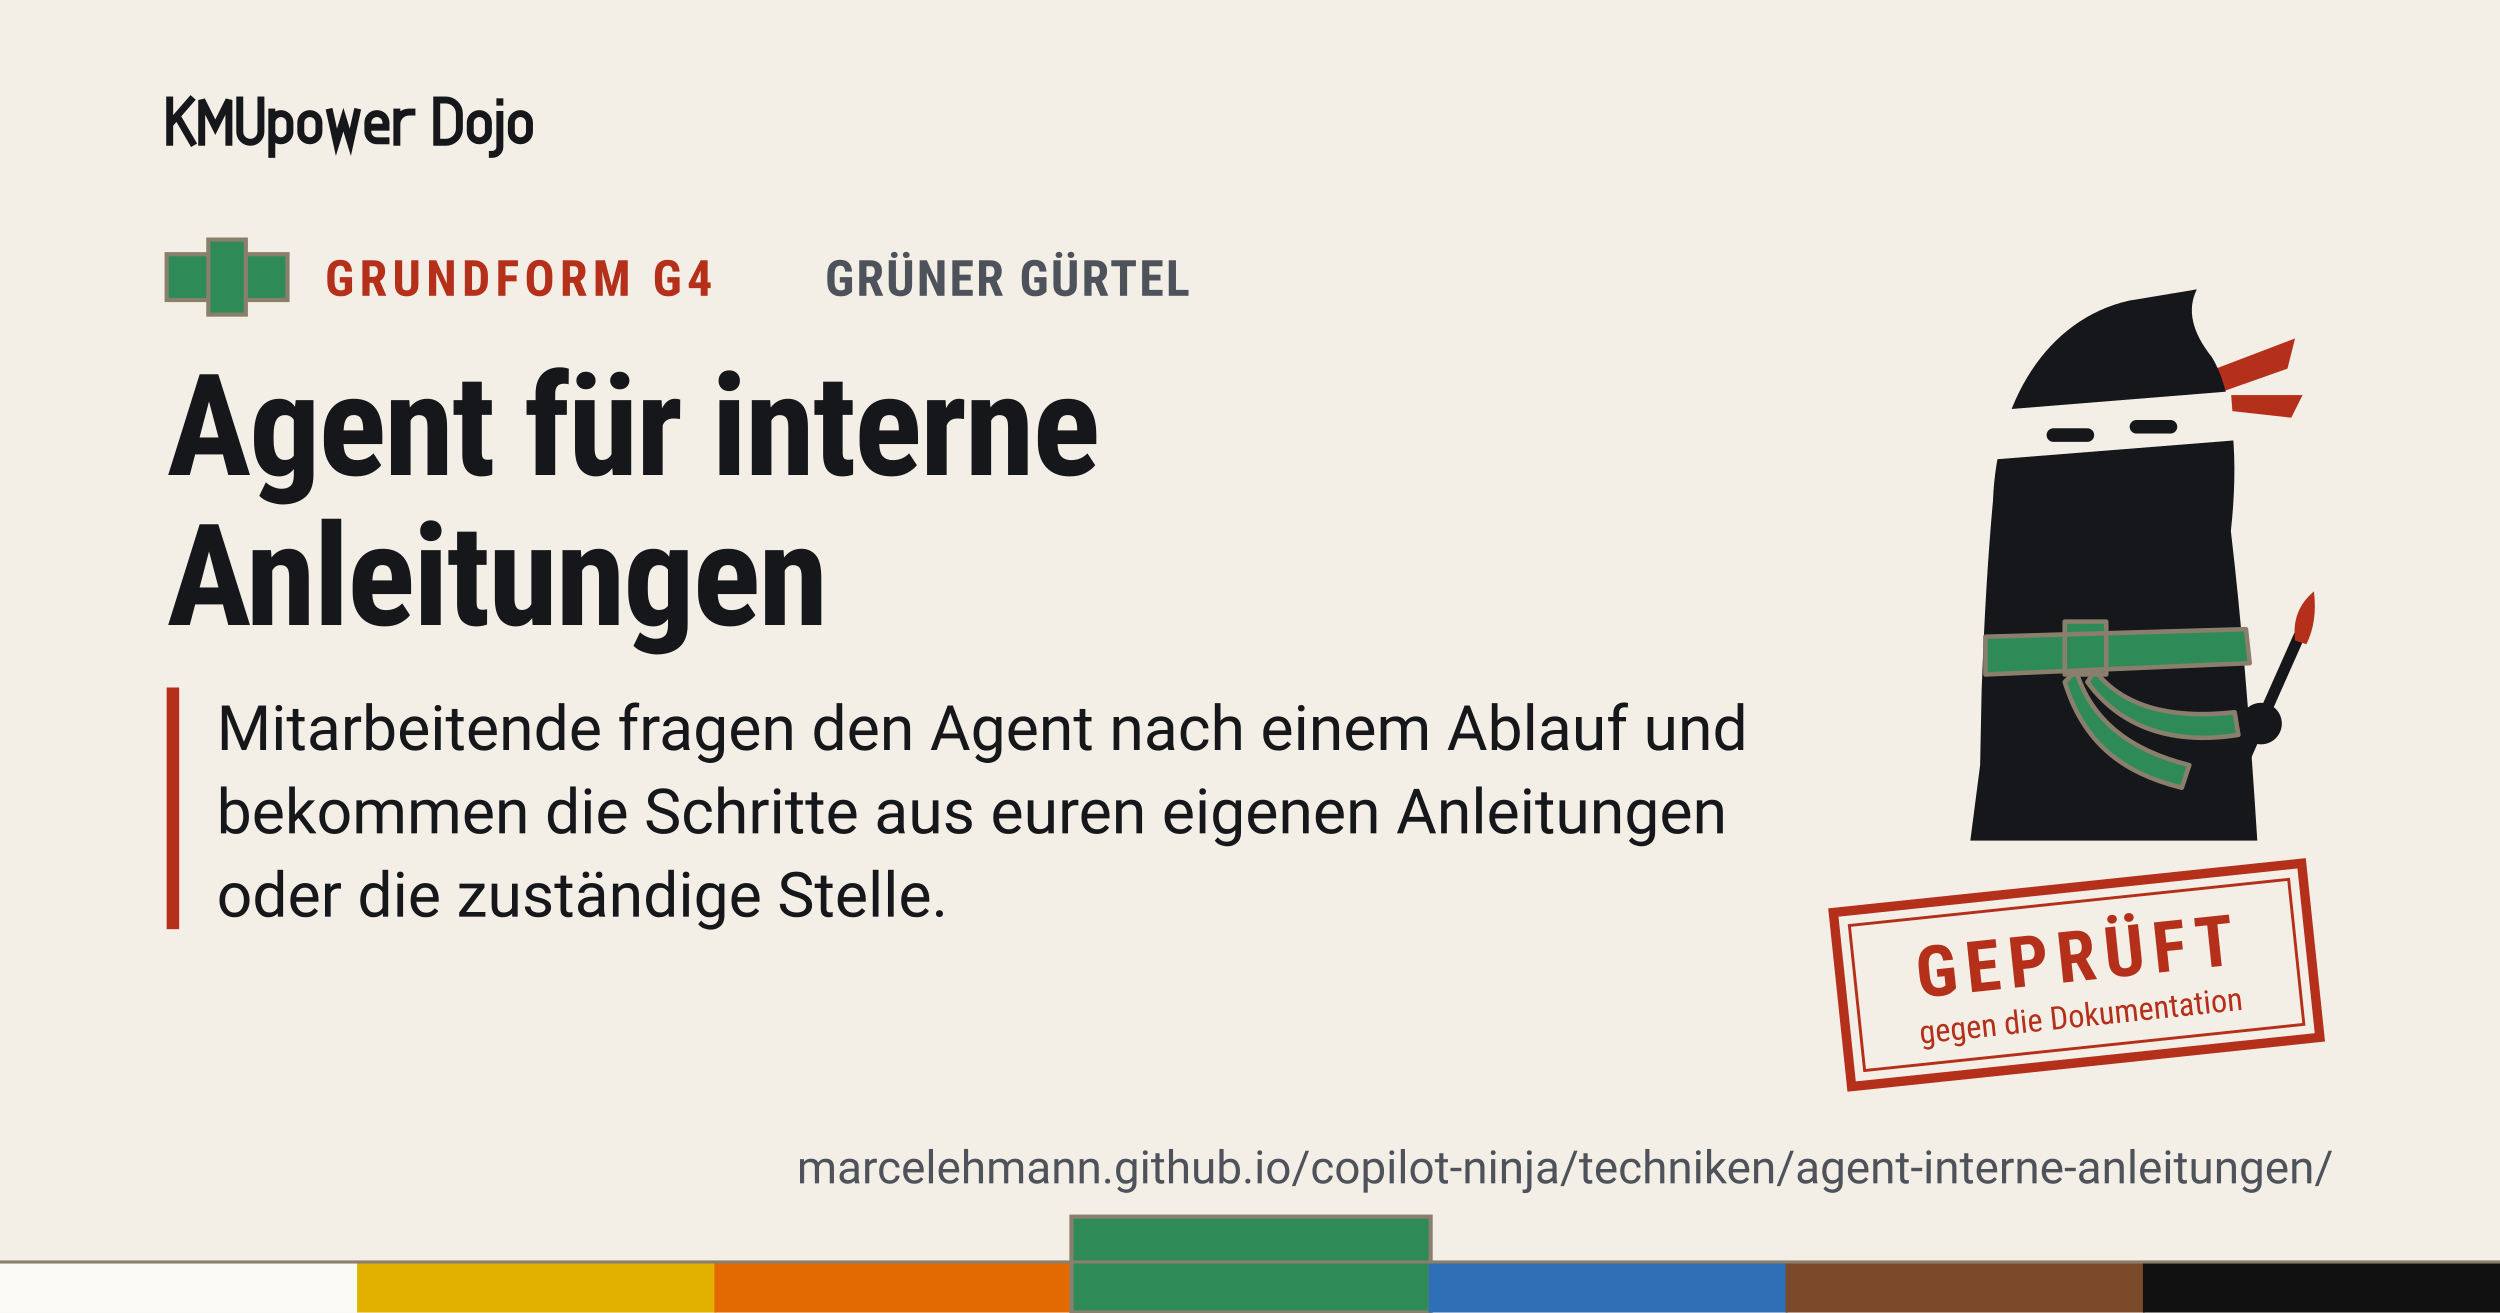
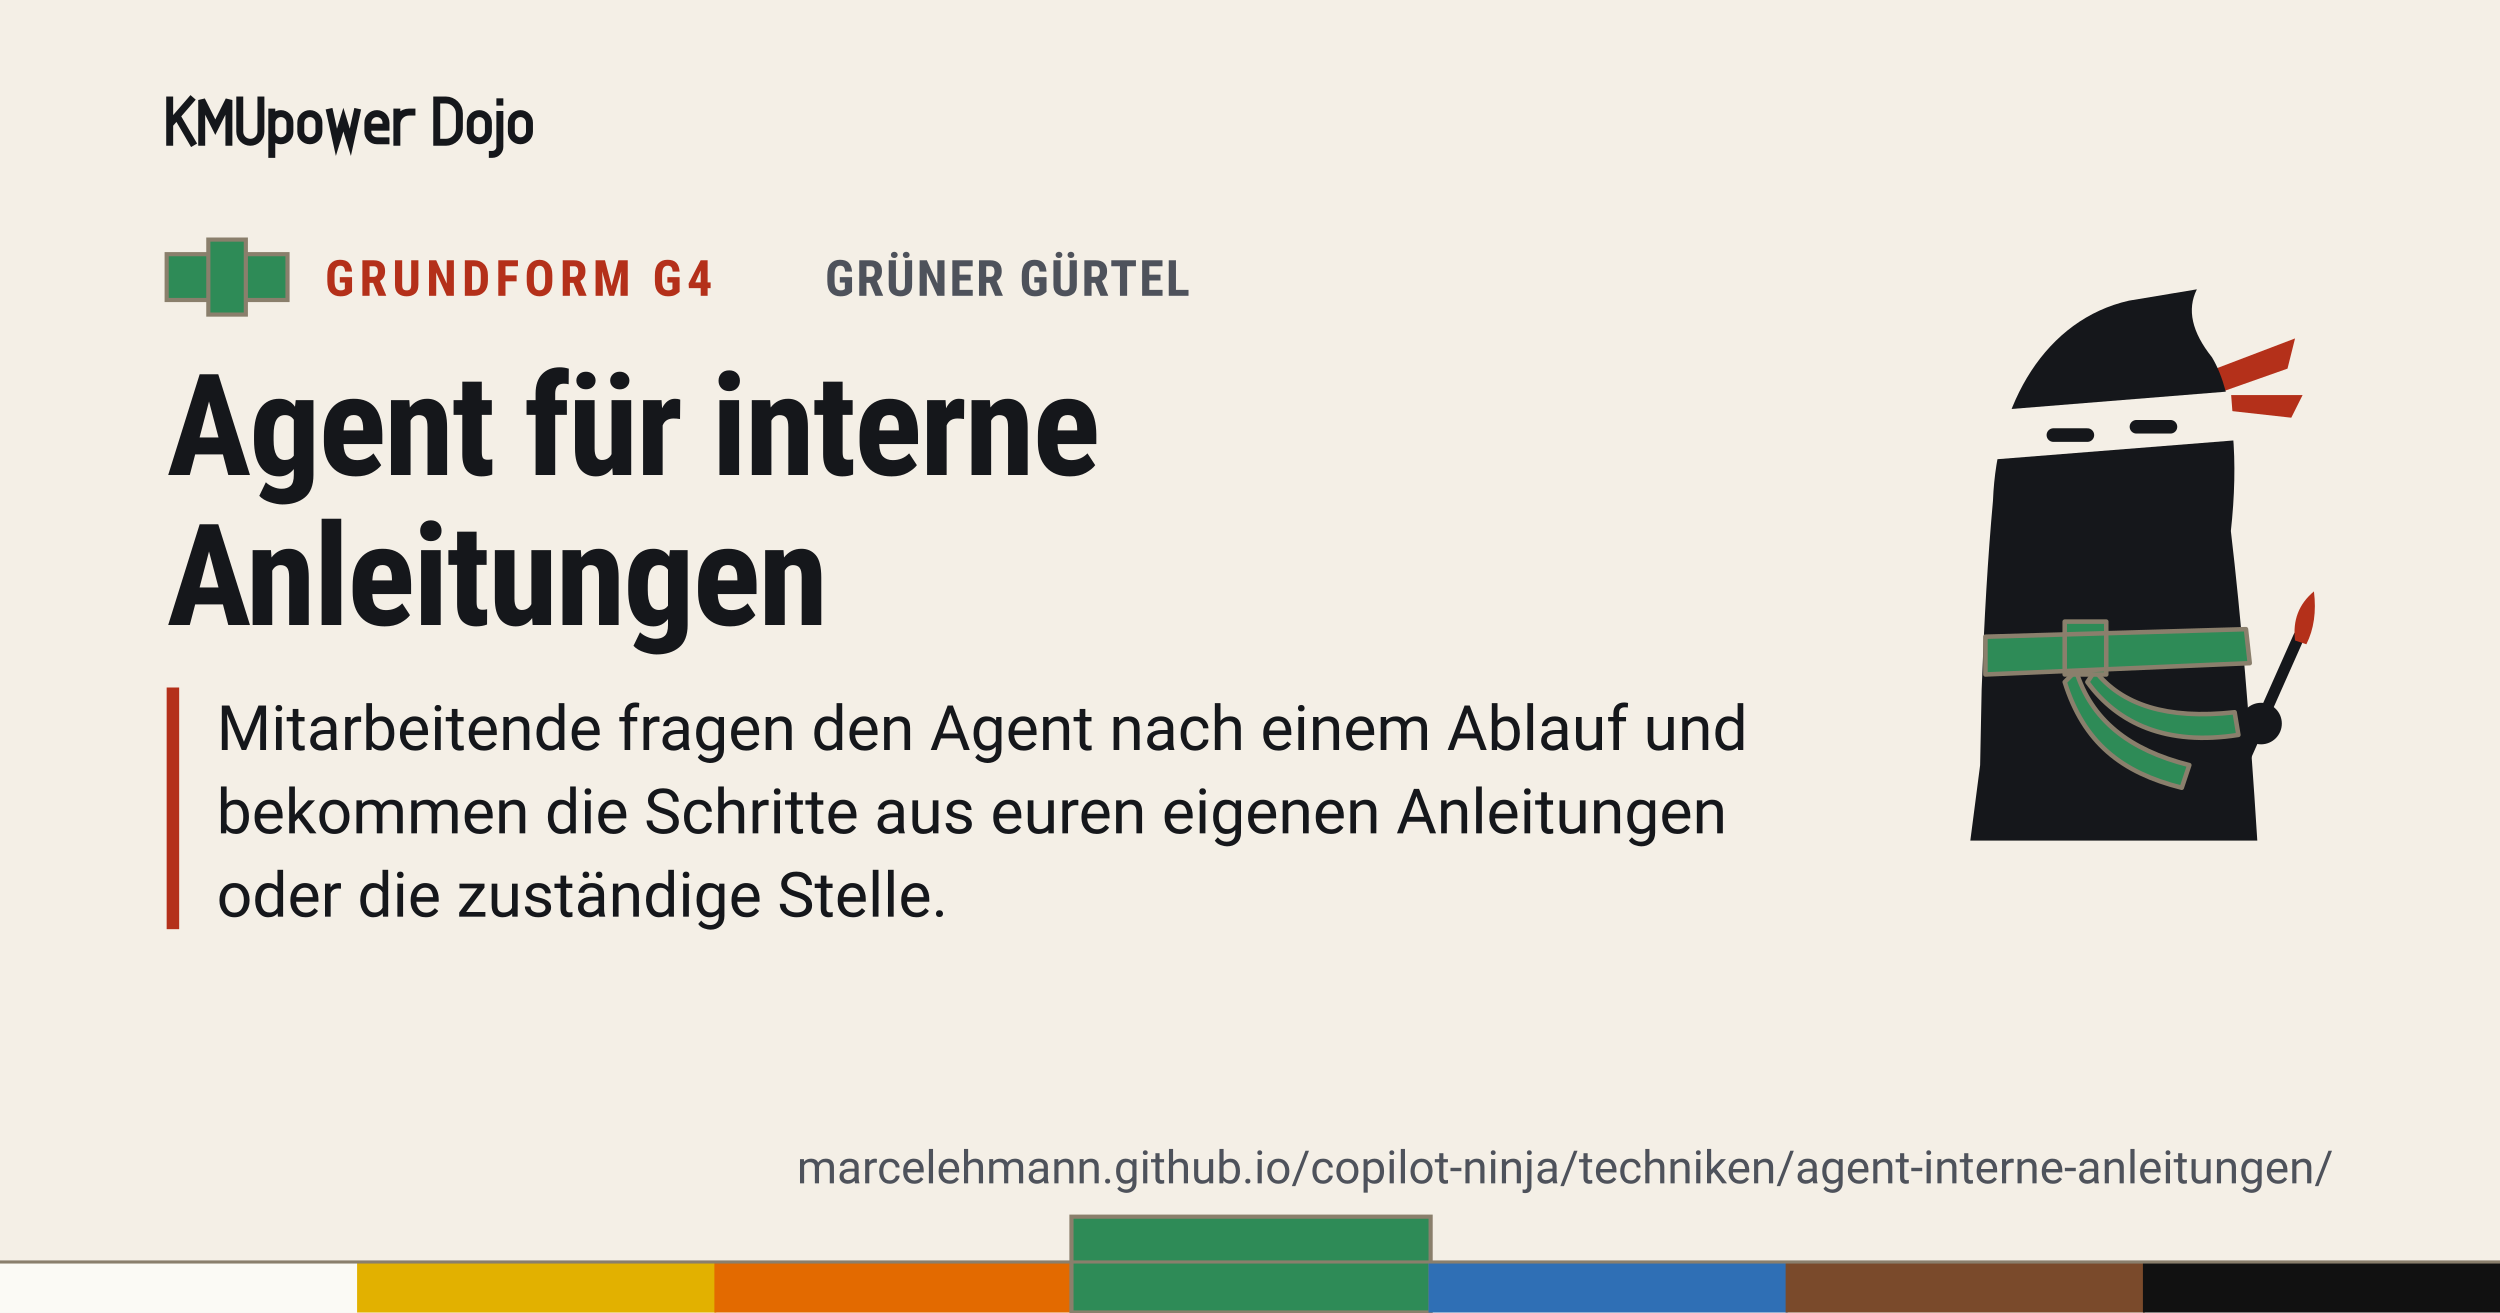
<svg xmlns="http://www.w3.org/2000/svg" width="1200" height="630" viewBox="0 0 1200 630" role="img" aria-label="Grundform: Agent für interne Anleitungen. Mitarbeitende fragen den Agent nach einem Ablauf und bekommen die Schritte aus euren eigenen Anleitungen oder die zuständige Stelle.">
  <rect width="1200" height="630" fill="#F4EFE6" />
  <g transform="translate(80 48) scale(1.45)" fill="none" stroke="#15171B" stroke-width="2.3" stroke-linecap="square">
    <path d="M1 0V14M8 0L1.5 7.5M3.6 5.6L8.5 14M11.6 14V0L16.1 9L20.6 0V14M24.2 0V10.5A3.5 3.5 0 0 0 31.2 10.5V0M34.8 18V4M34.8 7.5A3 3 0 0 1 40.8 7.5V10.5A3 3 0 0 1 34.8 10.5M44.4 7.5A3 3 0 0 1 50.4 7.5V10.5A3 3 0 0 1 44.4 10.5ZM54 4L56.2 14L58.5 6.5L60.8 14L63 4M66.8 9H72.6V7.5A3 3 0 0 0 66.6 7.5V10.5A3 3 0 0 0 69.6 13.5H72.6M76.2 14V4M76.2 8A4 4 0 0 1 80.2 4H81.2M89.4 0H92.4A4.5 4.5 0 0 1 96.9 4.5V9.5A4.5 4.5 0 0 1 92.4 14H89.4ZM100.5 7.5A3 3 0 0 1 106.5 7.5V10.5A3 3 0 0 1 100.5 10.5ZM110.3 4.8V15.5A2.5 2.5 0 0 1 107.8 18M110.3 0.6V0.7M114.1 7.5A3 3 0 0 1 120.1 7.5V10.5A3 3 0 0 1 114.1 10.5Z" />
  </g>
  <rect x="80" y="122" width="58" height="22" fill="#2E8B57" stroke="#8A7F6C" stroke-width="2" />
  <rect x="100" y="115" width="18" height="36" fill="#2E8B57" stroke="#8A7F6C" stroke-width="2" />
  <text x="156" y="142" font-family="Bahnschrift, 'Avenir Next Condensed', 'Roboto Condensed', 'Arial Narrow', sans-serif" font-weight="700" font-size="24" letter-spacing="2.5" fill="#B4301A">GRUNDFORM G4</text>
  <text x="396" y="142" font-family="Bahnschrift, 'Avenir Next Condensed', 'Roboto Condensed', 'Arial Narrow', sans-serif" font-weight="600" font-size="24" letter-spacing="1" fill="#4E525B">GRÜNER GÜRTEL</text>
  <text x="80" y="228" font-size="68" font-family="Bahnschrift, 'Avenir Next Condensed', 'Roboto Condensed', 'Arial Narrow', sans-serif" font-weight="700" fill="#15171B" letter-spacing="-1">Agent für interne</text>
  <text x="80" y="300" font-size="68" font-family="Bahnschrift, 'Avenir Next Condensed', 'Roboto Condensed', 'Arial Narrow', sans-serif" font-weight="700" fill="#15171B" letter-spacing="-1">Anleitungen</text>
  <rect x="80" y="330" width="6" height="116" fill="#B4301A" />
  <text x="104" y="360" font-size="30" font-family="'Segoe UI', system-ui, -apple-system, Roboto, Arial, sans-serif" fill="#15171B">Mitarbeitende fragen den Agent nach einem Ablauf und</text>
  <text x="104" y="400" font-size="30" font-family="'Segoe UI', system-ui, -apple-system, Roboto, Arial, sans-serif" fill="#15171B">bekommen die Schritte aus euren eigenen Anleitungen</text>
  <text x="104" y="440" font-size="30" font-family="'Segoe UI', system-ui, -apple-system, Roboto, Arial, sans-serif" fill="#15171B">oder die zuständige Stelle.</text>
  <svg x="902" y="128" width="218" height="290" viewBox="0 0 120 160">
    <style>.t-koerper{fill:#15171B}.t-gesicht{fill:#F4EFE6}.t-augen{fill:none;stroke:#15171B;stroke-width:3.6;stroke-linecap:round}.t-band,.t-pinsel-spitze{fill:#B4301A}.t-guertel,.t-guertel-enden{fill:#2E8B57;stroke:#8A7F6C;stroke-width:1.2;stroke-linejoin:round}.t-pinsel-stiel{fill:none;stroke:#15171B;stroke-width:3;stroke-linecap:round}.t-hand{fill:#15171B}.t-rolle,.t-strich{display:none}</style>
    <g class="t-figur">
      <path class="t-band" d="M89 27l21-8-2 8-17 6zM90 34h22l-3 6-18-2z" />
      <path class="t-koerper" d="M24 152l2.6-20 .4-20q1-28 3-50c1-26 14-48 36-53l18-3q-4 8 4 18c6 10 7 28 5 46q4 34 7 82z" />
      <path class="t-gesicht" d="M31 38l62-5 1 13-63 5z" />
      <path class="t-augen" d="M46 44.6h9M68 42.4h9" />
      <g class="t-rolle">
        <path class="t-rolle-blatt" d="M30 114h60v18H30z" />
        <path class="t-rolle-zeilen" d="M38 120h40M38 126h28" />
        <path class="t-rolle-enden" d="M25 111h6v24h-6zM89 111h6v24h-6z" />
      </g>
      <path class="t-guertel-enden" d="M52 107c4 13 14 21 30 25l-2 6c-16-4-26-12-31-28zM57 107c7 9 19 13 37 11l1 6c-19 3-32-3-40-14z" />
      <path class="t-guertel" d="M28 98l69-2 1 9-70 3zM49 94h11v14H49z" />
      <g class="t-pinsel">
        <path class="t-pinsel-stiel" d="M95 134l16-36" />
        <path class="t-pinsel-spitze" d="M110 99q-1-8 5-13 1 8-2 14z" />
        <circle class="t-hand" cx="101" cy="121" r="5.5" />
      </g>
      <path class="t-strich" pathLength="1" d="M24 152l2.6-20 .4-20q1-28 3-50c1-26 14-48 36-53l18-3q-4 8 4 18c6 10 7 28 5 46q4 34 7 82z" />
    </g>
  </svg>
-   <g transform="translate(880 438) rotate(-6)">
-     <rect width="226" height="84" fill="#F4EFE6" stroke="#B4301A" stroke-width="4.5" />
-     <rect x="7" y="7" width="212" height="70" fill="none" stroke="#B4301A" stroke-width="1.4" />
-     <text x="113" y="45" text-anchor="middle" font-family="Bahnschrift, 'Avenir Next Condensed', 'Roboto Condensed', 'Arial Narrow', sans-serif" font-weight="700" font-size="34" letter-spacing="4" fill="#B4301A">GEPRÜFT</text>
-     <text x="113" y="67" text-anchor="middle" font-family="Bahnschrift, 'Avenir Next Condensed', 'Roboto Condensed', 'Arial Narrow', sans-serif" font-size="15.5" fill="#B4301A">gegen die Dokumentation</text>
-   </g>
  <text x="1120" y="568" text-anchor="end" font-family="'Segoe UI', system-ui, -apple-system, Roboto, Arial, sans-serif" font-size="22" fill="#4E525B">marcelehmann.github.io/copilot-ninja/techniken/agent-interne-anleitungen/</text>
  <rect x="0.0" y="606" width="172.4" height="24" fill="#FBFAF5" />
  <rect x="171.4" y="606" width="172.4" height="24" fill="#E2B100" />
  <rect x="342.9" y="606" width="172.4" height="24" fill="#E36A00" />
  <rect x="514.3" y="584" width="172.4" height="46" fill="#2E8B57" stroke="#8A7F6C" stroke-width="2" />
  <rect x="685.7" y="606" width="172.4" height="24" fill="#2F6FB5" />
  <rect x="857.1" y="606" width="172.4" height="24" fill="#7A4A2B" />
  <rect x="1028.6" y="606" width="172.4" height="24" fill="#111111" />
  <rect x="0" y="605" width="1200" height="1.5" fill="#8A7F6C" />
</svg>
